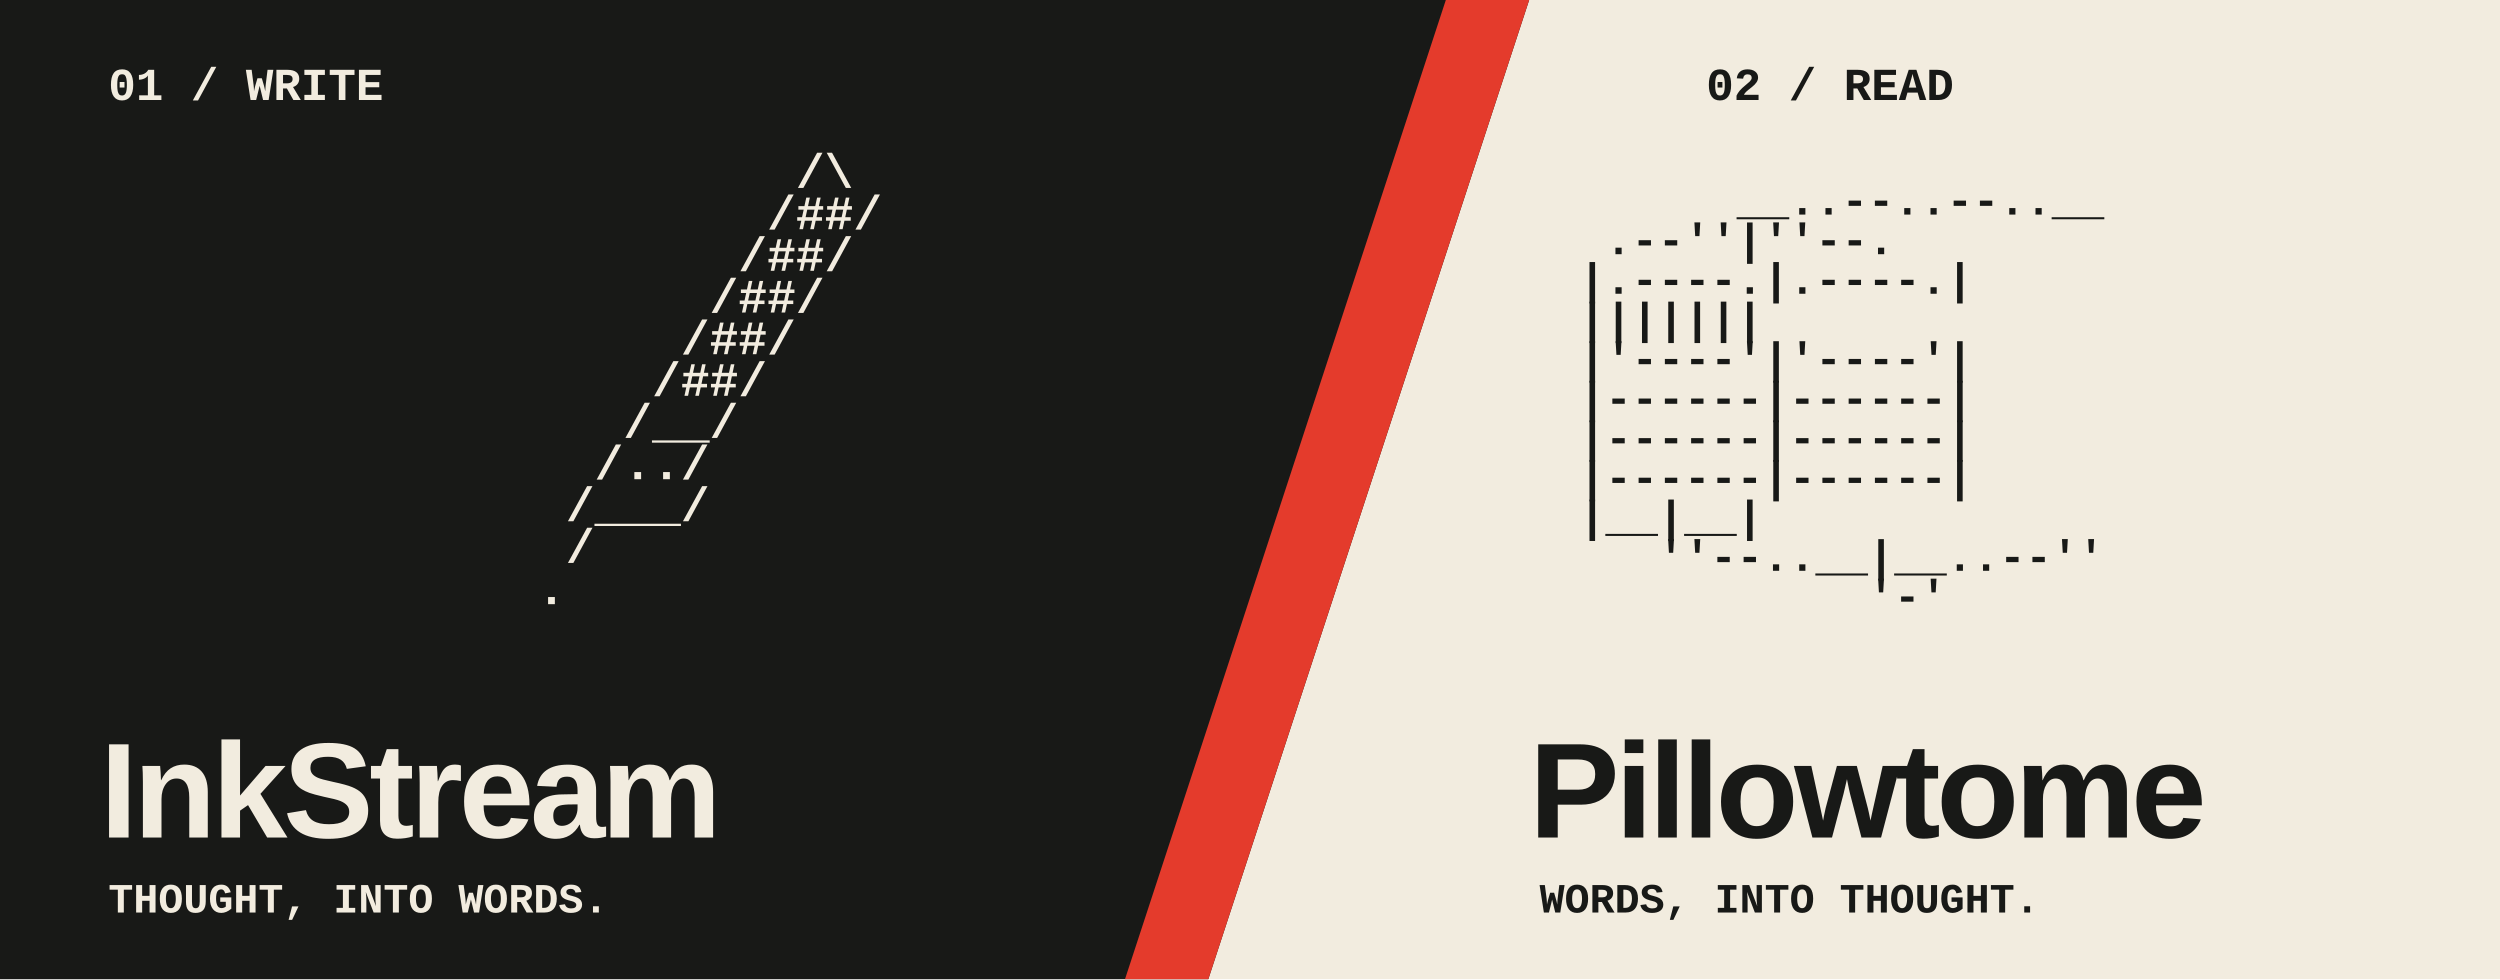
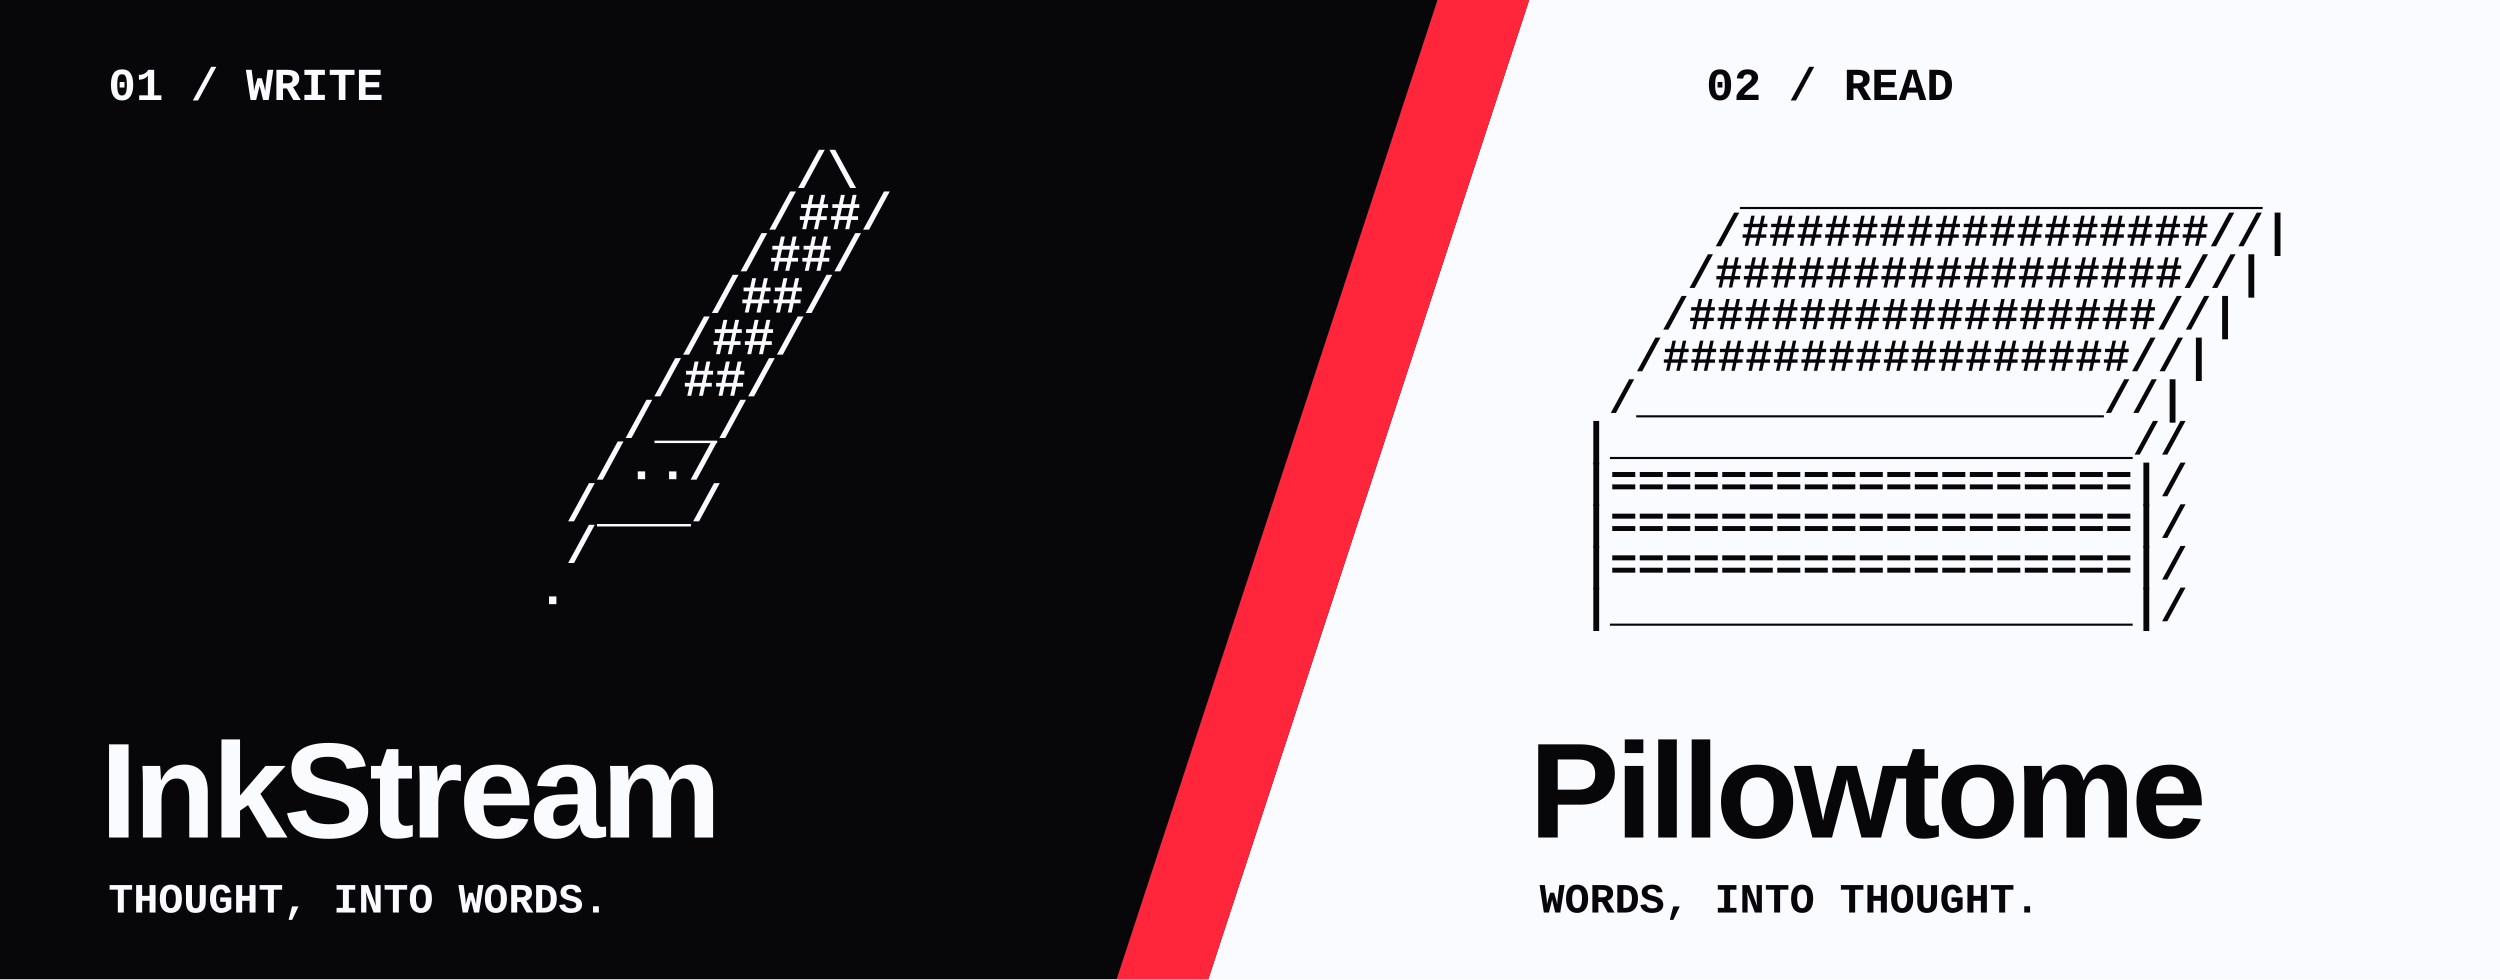
<svg xmlns="http://www.w3.org/2000/svg" width="1200" height="470" viewBox="0 0 1200 470" role="img" aria-labelledby="title desc">
-   <rect width="1200" height="470" fill="#f2ecdf" />
-   <path d="M 0,0 H 734 L 580,470 H 0 Z" fill="#181917" />
-   <path d="M 694,0 H 734 L 580,470 H 540 Z" fill="#e43b2c" />
+   <rect width="1200" height="470" fill="#fafbff" />
+   <path d="M 0,0 H 734 L 580,470 H 0 Z" fill="#070709" />
+   <path d="M 690,0 H 734 L 580,470 H 536 Z" fill="#ff263b" />
  <g font-family="'Courier New', Courier, monospace" font-size="22" font-weight="700">
-     <text x="52" y="48" fill="#f2ecdf">01 / WRITE</text>
-     <text x="819" y="48" fill="#181917">02 / READ</text>
+     <text x="52" y="48" fill="#fafbff">01 / WRITE</text>
+     <text x="819" y="48" fill="#070709">02 / READ</text>
  </g>
  <g font-family="'Courier New', Courier, monospace" xml:space="preserve" font-weight="700">
-     <text x="382 395.8" y="90" font-size="23" fill="#f2ecdf">/\</text>
-     <text x="368.2 382 395.8 409.6" y="110" font-size="23" fill="#f2ecdf">/##/</text>
-     <text x="354.4 368.2 382 395.8" y="130" font-size="23" fill="#f2ecdf">/##/</text>
-     <text x="340.6 354.4 368.2 382" y="150" font-size="23" fill="#f2ecdf">/##/</text>
-     <text x="326.8 340.6 354.4 368.2" y="170" font-size="23" fill="#f2ecdf">/##/</text>
-     <text x="313 326.8 340.6 354.4" y="190" font-size="23" fill="#f2ecdf">/##/</text>
-     <text x="299.2 313 326.8 354.4" y="210" font-size="23" fill="#f2ecdf">/__/</text>
-     <text x="285.4 299.2 313 340.6" y="230" font-size="23" fill="#f2ecdf">/../</text>
-     <text x="271.6 285.4 299.2 313 326.8" y="250" font-size="23" fill="#f2ecdf">/___/</text>
-     <text x="271.6" y="270" font-size="23" fill="#f2ecdf">/</text>
-     <text x="257.8" y="290" font-size="23" fill="#f2ecdf">.</text>
-     <text x="833.6 846.2 858.8 871.4 884 896.6 909.2 934.4 947 959.6 972.2 984.8 997.4 1010" y="103" font-size="21" fill="#181917">__..--..--..__</text>
-     <text x="770.6 783.2 795.8 808.4 821 909.2 997.4 1010 1022.6 1035.2 1047.8" y="122" font-size="21" fill="#181917">.--''|''--.</text>
-     <text x="758 795.8 808.4 821 833.6 846.2 858.8 909.2 959.6 972.2 984.8 997.4 1010 1022.6 1060.4" y="141" font-size="21" fill="#181917">|.----.|.----.|</text>
-     <text x="758 795.8 858.8 909.2 959.6 1022.6 1060.4" y="160" font-size="21" fill="#181917">|||||||</text>
-     <text x="758 795.8 808.4 821 833.6 846.2 858.8 909.2 959.6 972.2 984.8 997.4 1010 1022.6 1060.4" y="179" font-size="21" fill="#181917">|'----'|'----'|</text>
-     <text x="758 795.8 808.4 821 833.6 846.2 858.8 909.2 959.6 972.2 984.8 997.4 1010 1022.6 1060.4" y="198" font-size="21" fill="#181917">|------|------|</text>
-     <text x="758 795.8 808.4 821 833.6 846.2 858.8 909.2 959.6 972.2 984.8 997.4 1010 1022.6 1060.4" y="217" font-size="21" fill="#181917">|------|------|</text>
-     <text x="758 795.8 808.4 821 833.6 846.2 858.8 909.2 959.6 972.2 984.8 997.4 1010 1022.6 1060.4" y="236" font-size="21" fill="#181917">|------|------|</text>
-     <text x="758 770.6 783.2 909.2 1035.2 1047.8 1060.4" y="255" font-size="21" fill="#181917">|__|__|</text>
-     <text x="795.8 808.4 821 833.6 846.2 858.8 871.4 884 909.2 934.4 947 959.6 972.2 984.8 997.4 1010 1022.6" y="274" font-size="21" fill="#181917">''--..__|__..--''</text>
-     <text x="896.6 909.2 921.8" y="293" font-size="21" fill="#181917">'-'</text>
+     <text x="382 395.8" y="90" font-size="25" fill="#fafbff">/\</text>
+     <text x="368.2 382 395.8 409.6" y="110" font-size="25" fill="#fafbff">/##/</text>
+     <text x="354.4 368.2 382 395.8" y="130" font-size="25" fill="#fafbff">/##/</text>
+     <text x="340.6 354.4 368.2 382" y="150" font-size="25" fill="#fafbff">/##/</text>
+     <text x="326.8 340.6 354.4 368.2" y="170" font-size="25" fill="#fafbff">/##/</text>
+     <text x="313 326.8 340.6 354.4" y="190" font-size="25" fill="#fafbff">/##/</text>
+     <text x="299.2 313 326.8 354.4" y="210" font-size="25" fill="#fafbff">/__/</text>
+     <text x="285.4 299.2 313 340.6" y="230" font-size="25" fill="#fafbff">/../</text>
+     <text x="271.6 285.4 299.2 313 326.8" y="250" font-size="25" fill="#fafbff">/___/</text>
+     <text x="271.6" y="270" font-size="25" fill="#fafbff">/</text>
+     <text x="257.8" y="290" font-size="25" fill="#fafbff">.</text>
+     <text x="835.2 847.8 860.4 873 885.6 898.2 910.8 923.4 936 948.6 961.2 973.8 986.4 999 1011.6 1024.2 1036.8 1049.4 1062" y="98" font-size="22" fill="#070709">___________________</text>
+     <text x="822.6 835.2 847.8 860.4 873 885.6 898.2 910.8 923.4 936 948.6 961.2 973.8 986.4 999 1011.6 1024.2 1036.8 1049.4 1074.6 1087.2" y="118" font-size="22" fill="#070709">/#################//|</text>
+     <text x="810 822.6 835.2 847.8 860.4 873 885.6 898.2 910.8 923.4 936 948.6 961.2 973.8 986.4 999 1011.6 1024.2 1036.8 1062 1087.2" y="138" font-size="22" fill="#070709">/#################//|</text>
+     <text x="797.4 810 822.6 835.2 847.8 860.4 873 885.6 898.2 910.8 923.4 936 948.6 961.2 973.8 986.4 999 1011.6 1024.2 1049.4 1087.2" y="158" font-size="22" fill="#070709">/#################//|</text>
+     <text x="784.8 797.4 810 822.6 835.2 847.8 860.4 873 885.6 898.2 910.8 923.4 936 948.6 961.2 973.8 986.4 999 1011.6 1036.8 1087.2" y="178" font-size="22" fill="#070709">/#################//|</text>
+     <text x="772.2 784.8 797.4 810 822.6 835.2 847.8 860.4 873 885.6 898.2 910.8 923.4 936 948.6 961.2 973.8 986.4 999 1024.2 1087.2" y="198" font-size="22" fill="#070709">/_________________//|</text>
+     <text x="759.6 772.2 784.8 797.4 810 822.6 835.2 847.8 860.4 873 885.6 898.2 910.8 923.4 936 948.6 961.2 973.8 986.4 999 1011.6 1074.6" y="218" font-size="22" fill="#070709">|___________________//</text>
+     <text x="759.6 772.2 784.8 797.4 810 822.6 835.2 847.8 860.4 873 885.6 898.2 910.8 923.4 936 948.6 961.2 973.8 986.4 999 1011.6 1062" y="238" font-size="22" fill="#070709">|===================|/</text>
+     <text x="759.6 772.2 784.8 797.4 810 822.6 835.2 847.8 860.4 873 885.6 898.2 910.8 923.4 936 948.6 961.2 973.8 986.4 999 1011.6 1049.4" y="258" font-size="22" fill="#070709">|===================|/</text>
+     <text x="759.6 772.2 784.8 797.4 810 822.6 835.2 847.8 860.4 873 885.6 898.2 910.8 923.4 936 948.6 961.2 973.8 986.4 999 1011.6 1036.8" y="278" font-size="22" fill="#070709">|===================|/</text>
+     <text x="759.6 772.2 784.8 797.4 810 822.6 835.2 847.8 860.4 873 885.6 898.2 910.8 923.4 936 948.6 961.2 973.8 986.4 999 1011.6 1024.2" y="298" font-size="22" fill="#070709">|___________________|/</text>
  </g>
  <g font-family="Arial, Helvetica, sans-serif" font-weight="900" letter-spacing="-2">
-     <text x="48" y="402" font-size="65" fill="#f2ecdf">InkStream</text>
-     <text x="734" y="402" font-size="65" fill="#181917">Pillowtome</text>
+     <text x="48" y="402" font-size="65" fill="#fafbff">InkStream</text>
+     <text x="734" y="402" font-size="65" fill="#070709">Pillowtome</text>
  </g>
  <g font-family="'Courier New', Courier, monospace" font-size="20" font-weight="700">
-     <text x="52" y="438" fill="#f2ecdf">THOUGHT, INTO WORDS.</text>
-     <text x="739" y="438" fill="#181917">WORDS, INTO THOUGHT.</text>
+     <text x="52" y="438" fill="#fafbff">THOUGHT, INTO WORDS.</text>
+     <text x="739" y="438" fill="#070709">WORDS, INTO THOUGHT.</text>
  </g>
</svg>
